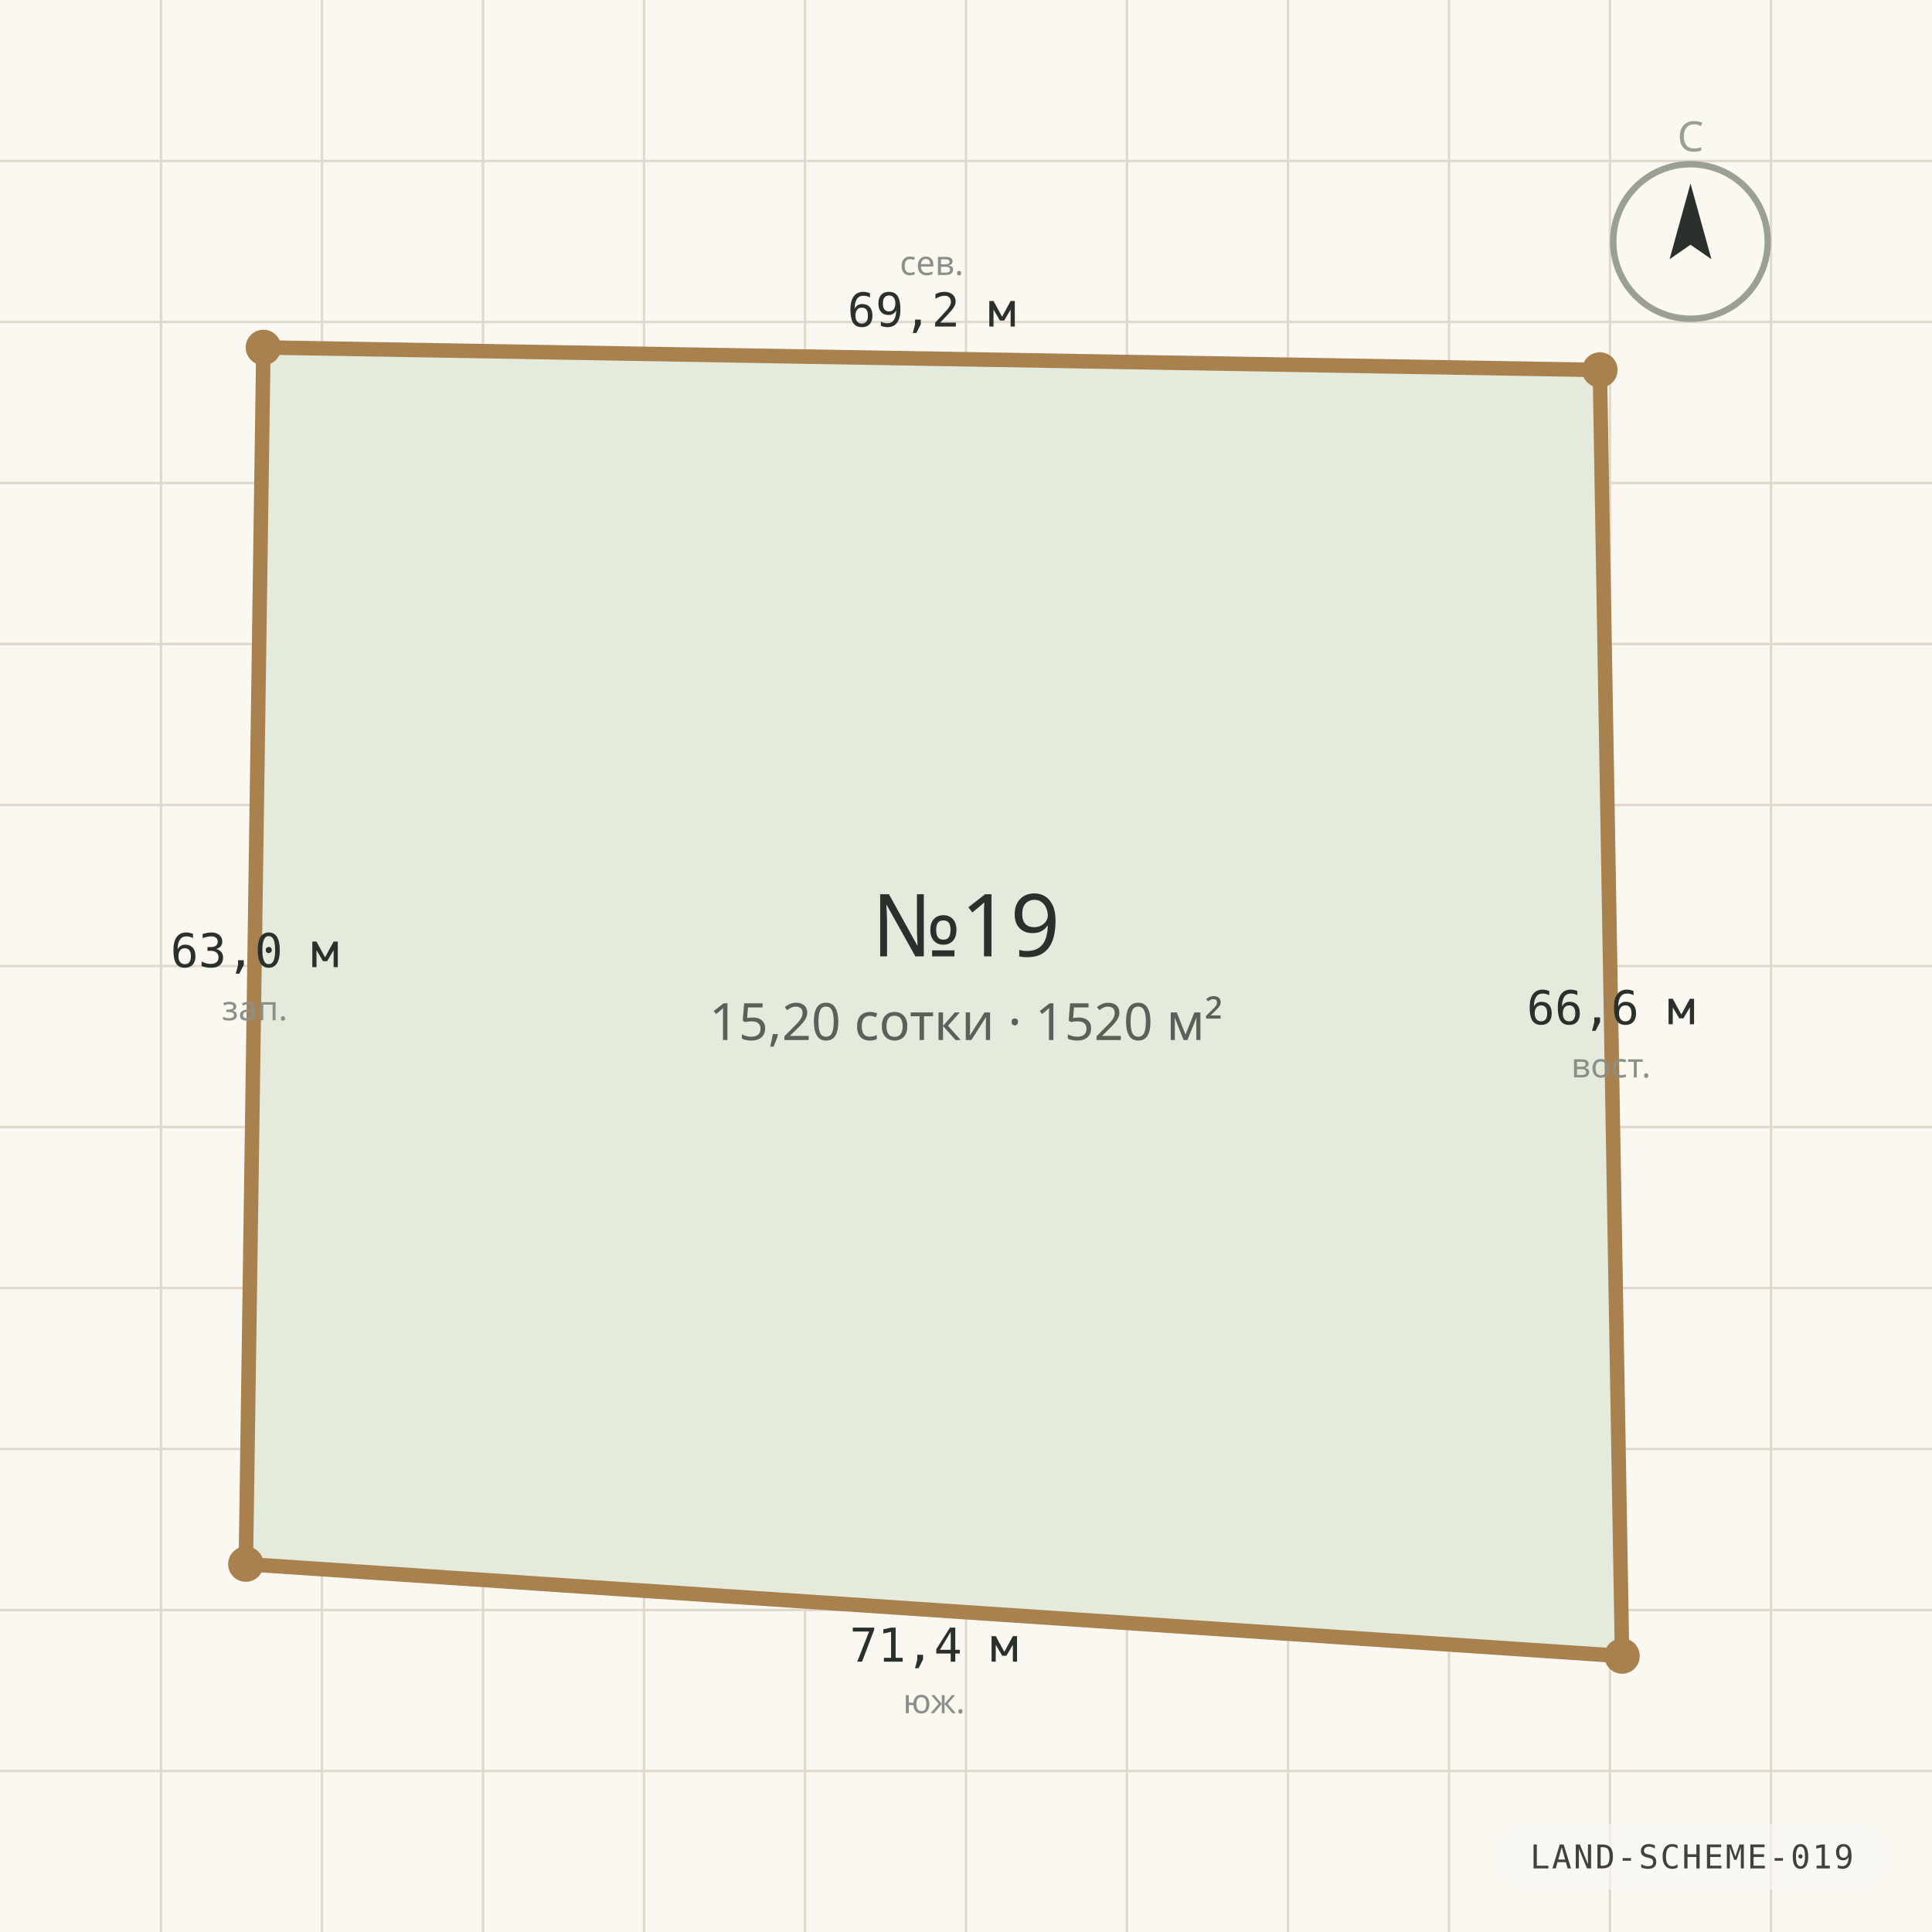
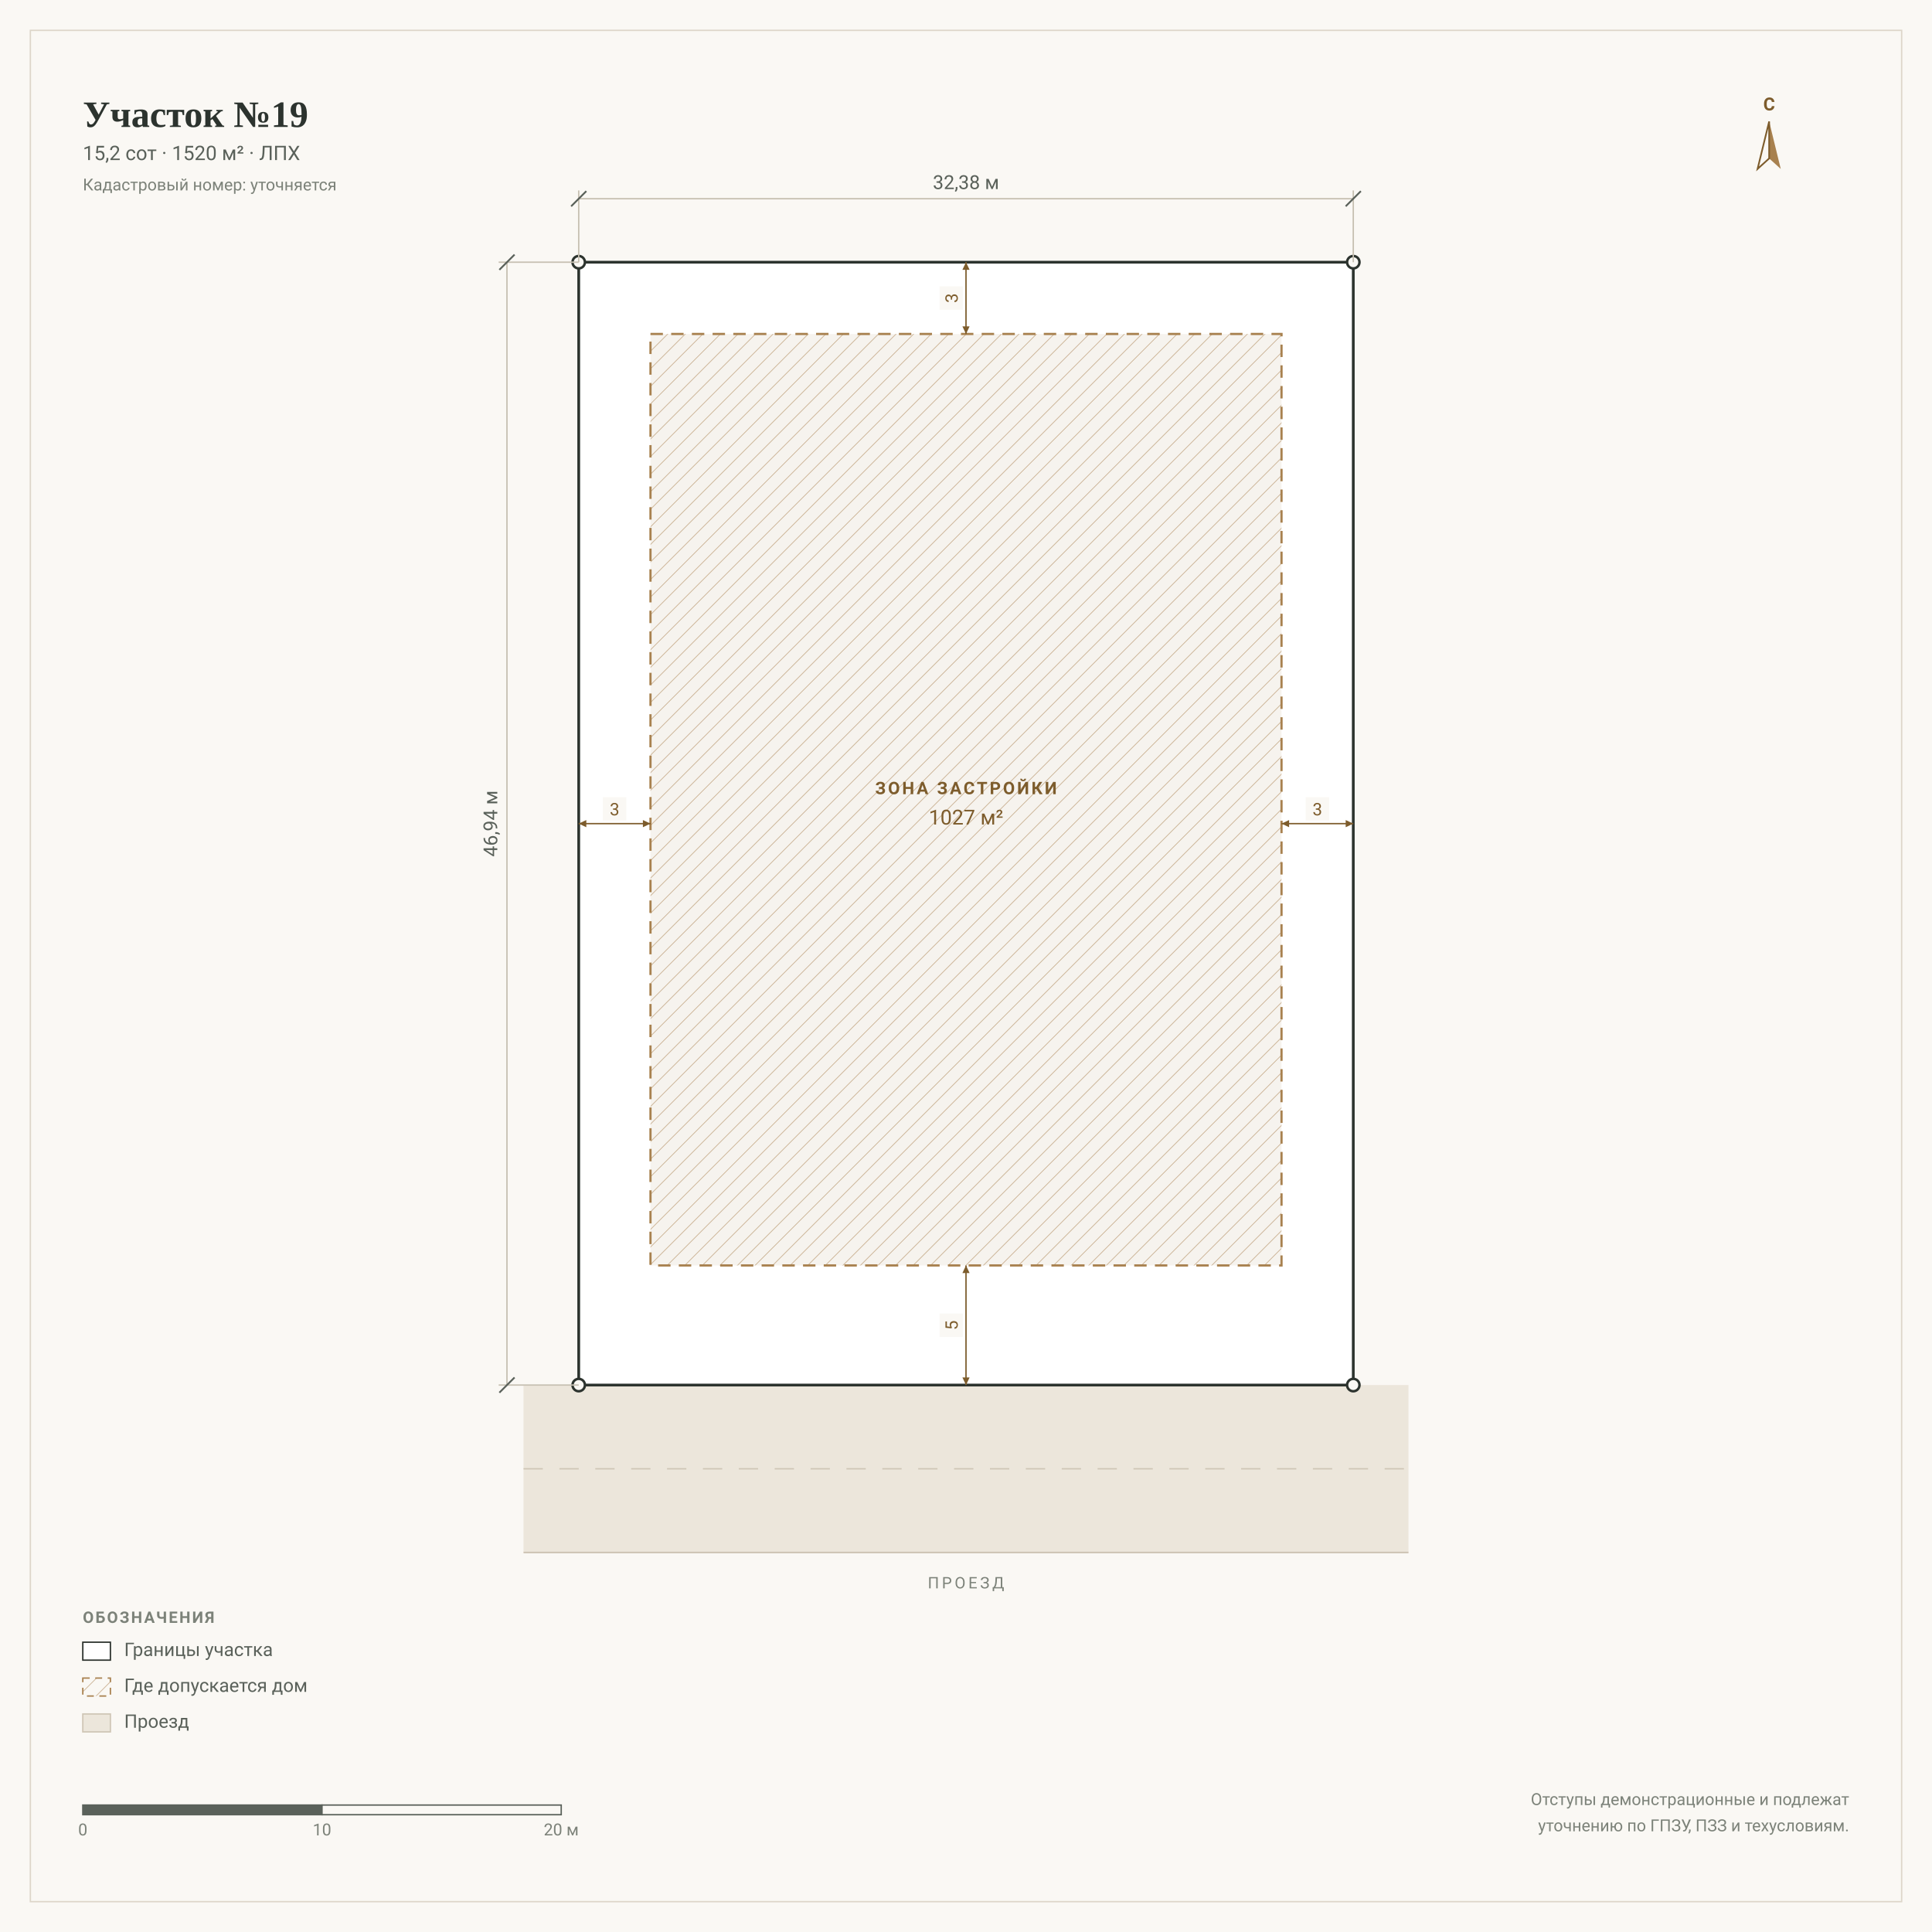
- <svg xmlns="http://www.w3.org/2000/svg" viewBox="0 0 1200 1200" width="1200" height="1200" role="img" aria-label="Схема границ участка №19" preserveAspectRatio="xMidYMid slice">
-   <rect width="1200" height="1200" fill="#FBF8F2" />
-   <g stroke="#E0D9CB" stroke-width="1.5">
-     <line x1="0" y1="100.0" x2="1200" y2="100.0" />
-     <line x1="100.0" y1="0" x2="100.0" y2="1200" />
-     <line x1="0" y1="200.0" x2="1200" y2="200.0" />
-     <line x1="200.0" y1="0" x2="200.0" y2="1200" />
-     <line x1="0" y1="300.0" x2="1200" y2="300.0" />
-     <line x1="300.0" y1="0" x2="300.0" y2="1200" />
-     <line x1="0" y1="400.0" x2="1200" y2="400.0" />
-     <line x1="400.0" y1="0" x2="400.0" y2="1200" />
-     <line x1="0" y1="500.0" x2="1200" y2="500.0" />
-     <line x1="500.0" y1="0" x2="500.0" y2="1200" />
-     <line x1="0" y1="600.0" x2="1200" y2="600.0" />
-     <line x1="600.0" y1="0" x2="600.0" y2="1200" />
-     <line x1="0" y1="700.0" x2="1200" y2="700.0" />
-     <line x1="700.0" y1="0" x2="700.0" y2="1200" />
-     <line x1="0" y1="800.0" x2="1200" y2="800.0" />
-     <line x1="800.0" y1="0" x2="800.0" y2="1200" />
-     <line x1="0" y1="900.0" x2="1200" y2="900.0" />
-     <line x1="900.0" y1="0" x2="900.0" y2="1200" />
-     <line x1="0" y1="1000.0" x2="1200" y2="1000.0" />
-     <line x1="1000.0" y1="0" x2="1000.0" y2="1200" />
-     <line x1="0" y1="1100.0" x2="1200" y2="1100.0" />
-     <line x1="1100.0" y1="0" x2="1100.0" y2="1200" />
+ <svg xmlns="http://www.w3.org/2000/svg" viewBox="0 0 1400 1400" width="1400" height="1400" role="img" aria-label="Схема участка №19: границы, отступы и зона застройки" font-family="'TT Commons Pro',-apple-system,BlinkMacSystemFont,'Segoe UI',Roboto,'Helvetica Neue',Arial,sans-serif">
+   <defs>
+     <pattern id="h-build" patternUnits="userSpaceOnUse" width="9" height="9" patternTransform="rotate(45)">
+       <line x1="0" y1="0" x2="0" y2="9" stroke="#a8814f" stroke-width="1.1" opacity=".5" />
+     </pattern>
+     <pattern id="h-sold" patternUnits="userSpaceOnUse" width="7" height="7" patternTransform="rotate(45)">
+       <line x1="0" y1="0" x2="0" y2="7" stroke="#7c8279" stroke-width="1" opacity=".45" />
+     </pattern>
+     <pattern id="h-forest" patternUnits="userSpaceOnUse" width="14" height="14">
+       <circle cx="4" cy="4" r="1.5" fill="#9fb188" opacity=".55" />
+       <circle cx="11" cy="10" r="1.1" fill="#9fb188" opacity=".4" />
+     </pattern>
+     <pattern id="h-water" patternUnits="userSpaceOnUse" width="26" height="12">
+       <path d="M0 6q6.5 -3 13 0t13 0" fill="none" stroke="#7d939b" stroke-width="1" opacity=".35" />
+     </pattern>
+   </defs>
+   <rect width="1400" height="1400" fill="#faf8f4" />
+   <rect x="379.361" y="1003.661" width="641.277" height="121.339" fill="#ece6db" />
+   <line x1="379.361" y1="1125" x2="1020.639" y2="1125" stroke="#cfc6b6" stroke-width="1.2" />
+   <line x1="379.361" y1="1064.331" x2="1020.639" y2="1064.331" stroke="#cfc6b6" stroke-width="1" stroke-dasharray="14 12" />
+   <text x="700" y="1151" font-size="11.5" fill="#7c8279" text-anchor="middle" font-weight="400" letter-spacing="2">ПРОЕЗД</text>
+   <rect x="419.361" y="190" width="561.277" height="813.661" fill="#ffffff" stroke="#2c332e" stroke-width="2" />
+   <rect x="471.364" y="242.002" width="457.273" height="674.989" fill="#a8814f" opacity=".10" />
+   <rect x="471.364" y="242.002" width="457.273" height="674.989" fill="url(#h-build)" />
+   <rect x="471.364" y="242.002" width="457.273" height="674.989" fill="none" stroke="#a8814f" stroke-width="1.6" stroke-dasharray="9 6" />
+   <circle cx="419.361" cy="190" r="4.5" fill="#faf8f4" stroke="#2c332e" stroke-width="1.8" />
+   <circle cx="980.639" cy="190" r="4.5" fill="#faf8f4" stroke="#2c332e" stroke-width="1.8" />
+   <circle cx="419.361" cy="1003.661" r="4.5" fill="#faf8f4" stroke="#2c332e" stroke-width="1.8" />
+   <circle cx="980.639" cy="1003.661" r="4.5" fill="#faf8f4" stroke="#2c332e" stroke-width="1.8" />
+   <line x1="419.361" y1="190" x2="419.361" y2="138" stroke="#c6bfb1" stroke-width="1" />
+   <line x1="980.639" y1="190" x2="980.639" y2="138" stroke="#c6bfb1" stroke-width="1" />
+   <line x1="419.361" y1="144" x2="980.639" y2="144" stroke="#c6bfb1" stroke-width="1" />
+   <line x1="413.861" y1="149.5" x2="424.861" y2="138.5" stroke="#5a615a" stroke-width="1.3" />
+   <line x1="975.139" y1="149.5" x2="986.139" y2="138.5" stroke="#5a615a" stroke-width="1.3" />
+   <rect x="667.56" y="122.258" width="64.88" height="18.9" fill="#faf8f4" />
+   <text x="700" y="137" font-size="14" fill="#5a615a" text-anchor="middle" font-weight="400">32,38 м</text>
+   <line x1="419.361" y1="190" x2="361.361" y2="190" stroke="#c6bfb1" stroke-width="1" />
+   <line x1="419.361" y1="1003.661" x2="361.361" y2="1003.661" stroke="#c6bfb1" stroke-width="1" />
+   <line x1="367.361" y1="190" x2="367.361" y2="1003.661" stroke="#c6bfb1" stroke-width="1" />
+   <line x1="361.861" y1="195.5" x2="372.861" y2="184.5" stroke="#5a615a" stroke-width="1.3" />
+   <line x1="361.861" y1="1009.161" x2="372.861" y2="998.161" stroke="#5a615a" stroke-width="1.3" />
+   <g transform="translate(367.3613,596.8307) rotate(-90)">
+     <rect x="-32.44" y="-21.742" width="64.88" height="18.9" fill="#faf8f4" />
+     <text x="0" y="-7" font-size="14" fill="#5a615a" text-anchor="middle" font-weight="400">46,94 м</text>
  </g>
-   <polygon points="163.6,215.8 993.7,229.8 1007.5,1028.6 152.7,971.5" fill="#E5EBDC" stroke="#A8814F" stroke-width="9" stroke-linejoin="round" />
-   <circle cx="163.6" cy="215.8" r="11" fill="#A8814F" />
-   <text x="578.7" y="202.8" text-anchor="middle" font-family="ui-monospace, Consolas, monospace" font-size="29" fill="#2A302C">69,2 м</text>
-   <text x="578.7" y="170.8" text-anchor="middle" font-family="'Segoe UI', system-ui, sans-serif" font-size="21" fill="#8A9088">сев.</text>
-   <circle cx="993.7" cy="229.8" r="11" fill="#A8814F" />
-   <text x="1000.6" y="636.2" text-anchor="middle" font-family="ui-monospace, Consolas, monospace" font-size="29" fill="#2A302C">66,6 м</text>
-   <text x="1000.6" y="669.2" text-anchor="middle" font-family="'Segoe UI', system-ui, sans-serif" font-size="21" fill="#8A9088">вост.</text>
-   <circle cx="1007.5" cy="1028.6" r="11" fill="#A8814F" />
-   <text x="580.1" y="1032.1" text-anchor="middle" font-family="ui-monospace, Consolas, monospace" font-size="29" fill="#2A302C">71,4 м</text>
-   <text x="580.1" y="1064.1" text-anchor="middle" font-family="'Segoe UI', system-ui, sans-serif" font-size="21" fill="#8A9088">юж.</text>
-   <circle cx="152.7" cy="971.5" r="11" fill="#A8814F" />
-   <text x="158.2" y="600.7" text-anchor="middle" font-family="ui-monospace, Consolas, monospace" font-size="29" fill="#2A302C">63,0 м</text>
-   <text x="158.2" y="633.7" text-anchor="middle" font-family="'Segoe UI', system-ui, sans-serif" font-size="21" fill="#8A9088">зап.</text>
-   <text x="600" y="594" text-anchor="middle" font-family="'Segoe UI', system-ui, sans-serif" font-size="54" fill="#2A302C">№19</text>
-   <text x="600" y="646" text-anchor="middle" font-family="'Segoe UI', system-ui, sans-serif" font-size="32" fill="#5A615A">15,20 сотки · 1520 м²</text>
-   <g transform="translate(1050 150)">
-     <circle r="48" fill="none" stroke="#9AA096" stroke-width="4" />
-     <path d="M 0 -36 L 13 11 L 0 2 L -13 11 Z" fill="#2A302C" />
-     <text y="-56" text-anchor="middle" font-family="'Segoe UI', system-ui, sans-serif" font-size="26" fill="#9AA096">С</text>
+   <line x1="419.361" y1="596.831" x2="471.364" y2="596.831" stroke="#7d5c2c" stroke-width="1" />
+   <path d="M419.361 596.831 l5.5 -2.6 l0 5.2 Z" fill="#7d5c2c" />
+   <path d="M471.364 596.831 l-5.5 -2.6 l0 5.2 Z" fill="#7d5c2c" />
+   <rect x="436.862" y="577.668" width="17" height="16.875" fill="#faf8f4" />
+   <text x="445.362" y="590.831" font-size="12.5" fill="#7d5c2c" text-anchor="middle" font-weight="400">3</text>
+   <line x1="928.636" y1="596.831" x2="980.639" y2="596.831" stroke="#7d5c2c" stroke-width="1" />
+   <path d="M928.636 596.831 l5.5 -2.6 l0 5.2 Z" fill="#7d5c2c" />
+   <path d="M980.639 596.831 l-5.5 -2.6 l0 5.2 Z" fill="#7d5c2c" />
+   <rect x="946.138" y="577.668" width="17" height="16.875" fill="#faf8f4" />
+   <text x="954.638" y="590.831" font-size="12.5" fill="#7d5c2c" text-anchor="middle" font-weight="400">3</text>
+   <line x1="700" y1="190" x2="700" y2="242.002" stroke="#7d5c2c" stroke-width="1" />
+   <path d="M700 190 l-2.6 5.5 l5.2 0 Z" fill="#7d5c2c" />
+   <path d="M700 242.002 l-2.6 -5.5 l5.2 0 Z" fill="#7d5c2c" />
+   <g transform="translate(700,216.0011) rotate(-90)">
+     <rect x="-8.5" y="-19.163" width="17" height="16.875" fill="#faf8f4" />
+     <text x="0" y="-6" font-size="12.5" fill="#7d5c2c" text-anchor="middle" font-weight="400">3</text>
  </g>
-   <g font-family="ui-monospace, 'Cascadia Mono', Consolas, monospace" opacity="0.9">
-     <rect x="928.2" y="1132.8" width="245.4" height="40.8" rx="20.4" fill="rgba(250,248,244,0.72)" />
-     <text x="1050.9" y="1160.5" text-anchor="middle" fill="#2A302C" font-size="20.4" letter-spacing="1.2">LAND-SCHEME-019</text>
+   <line x1="700" y1="916.991" x2="700" y2="1003.661" stroke="#7d5c2c" stroke-width="1" />
+   <path d="M700 916.991 l-2.6 5.5 l5.2 0 Z" fill="#7d5c2c" />
+   <path d="M700 1003.661 l-2.6 -5.5 l5.2 0 Z" fill="#7d5c2c" />
+   <g transform="translate(700,960.3263) rotate(-90)">
+     <rect x="-8.5" y="-19.163" width="17" height="16.875" fill="#faf8f4" />
+     <text x="0" y="-6" font-size="12.5" fill="#7d5c2c" text-anchor="middle" font-weight="400">5</text>
  </g>
+   <text x="700" y="575.497" font-size="12.5" fill="#7d5c2c" text-anchor="middle" font-weight="700" letter-spacing="1.6">ЗОНА ЗАСТРОЙКИ</text>
+   <text x="700" y="597.497" font-size="15" fill="#7d5c2c" text-anchor="middle" font-weight="400">1027 м²</text>
+   <rect x="22" y="22" width="1356" height="1356" fill="none" stroke="#ddd6c9" stroke-width="1" />
+   <text x="60" y="92" font-size="27" fill="#2c332e" text-anchor="start" font-weight="600" font-family="'TT Ramillas','Playfair Display',Georgia,'Times New Roman',serif">Участок №19</text>
+   <text x="60" y="116" font-size="14.5" fill="#5a615a" text-anchor="start" font-weight="400">15,2 сот · 1520 м² · ЛПХ</text>
+   <text x="60" y="138" font-size="12" fill="#7c8279" text-anchor="start" font-weight="400">Кадастровый номер: уточняется</text>
+   <g transform="translate(1282,108)">
+     <path d="M0 -20 L8.4 14.4 L0 6.8 Z" fill="#a8814f" />
+     <path d="M0 -20 L-8.4 14.4 L0 6.8 Z" fill="none" stroke="#7d5c2c" stroke-width="1.2" />
+     <text x="0" y="-28" font-size="13" fill="#7d5c2c" text-anchor="middle" font-weight="700" letter-spacing="0.5">С</text>
+   </g>
+   <text x="60" y="1176" font-size="11.5" fill="#7c8279" text-anchor="start" font-weight="600" letter-spacing="1.2">ОБОЗНАЧЕНИЯ</text>
+   <rect x="60" y="1190" width="20" height="13" fill="#ffffff" stroke="#2c332e" stroke-width="1" />
+   <text x="90" y="1200" font-size="13.5" fill="#5a615a" text-anchor="start" font-weight="400">Границы участка</text>
+   <rect x="60" y="1216" width="20" height="13" fill="none" stroke="#a8814f" stroke-width="1" stroke-dasharray="5 4" />
+   <rect x="60" y="1216" width="20" height="13" fill="url(#h-build)" />
+   <text x="90" y="1226" font-size="13.5" fill="#5a615a" text-anchor="start" font-weight="400">Где допускается дом</text>
+   <rect x="60" y="1242" width="20" height="13" fill="#ece6db" stroke="#cfc6b6" stroke-width="1" />
+   <text x="90" y="1252" font-size="13.5" fill="#5a615a" text-anchor="start" font-weight="400">Проезд</text>
+   <rect x="60" y="1308" width="173.341" height="7" fill="#5a615a" stroke="#5a615a" stroke-width="1" />
+   <rect x="233.341" y="1308" width="173.341" height="7" fill="#faf8f4" stroke="#5a615a" stroke-width="1" />
+   <text x="60" y="1330" font-size="12" fill="#7c8279" text-anchor="middle" font-weight="400">0</text>
+   <text x="233.341" y="1330" font-size="12" fill="#7c8279" text-anchor="middle" font-weight="400">10</text>
+   <text x="406.681" y="1330" font-size="12" fill="#7c8279" text-anchor="middle" font-weight="400">20 м</text>
+   <text x="1340" y="1308" font-size="12" fill="#7c8279" text-anchor="end" font-weight="400">Отступы демонстрационные и подлежат</text>
+   <text x="1340" y="1327" font-size="12" fill="#7c8279" text-anchor="end" font-weight="400">уточнению по ГПЗУ, ПЗЗ и техусловиям.</text>
</svg>
